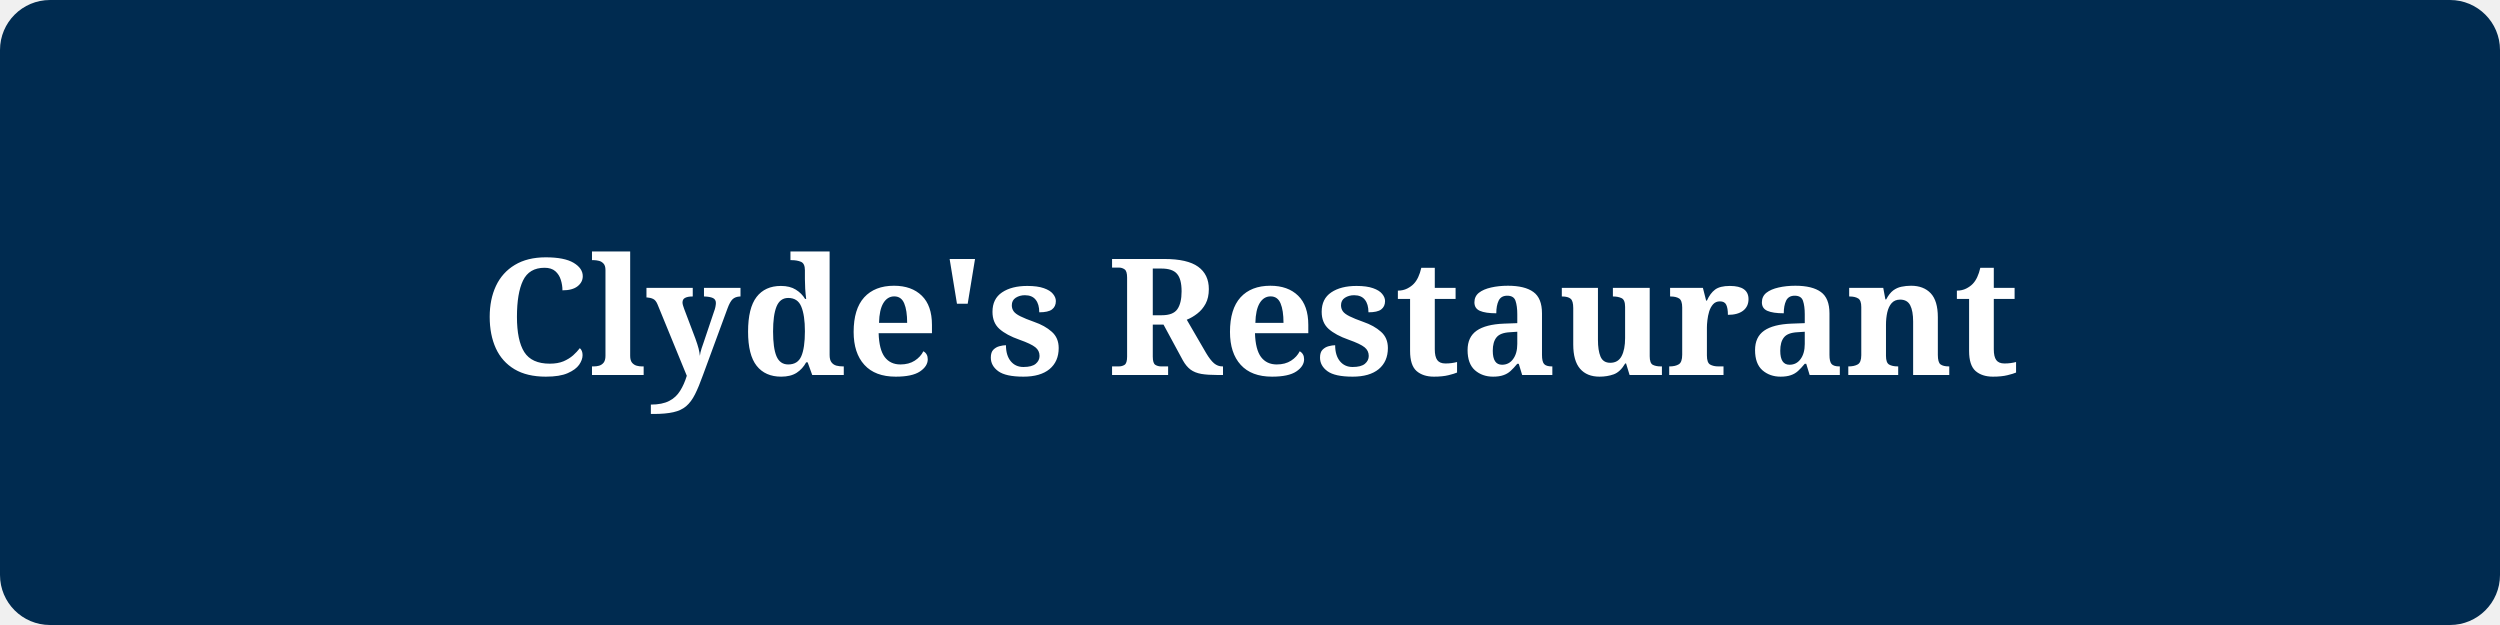
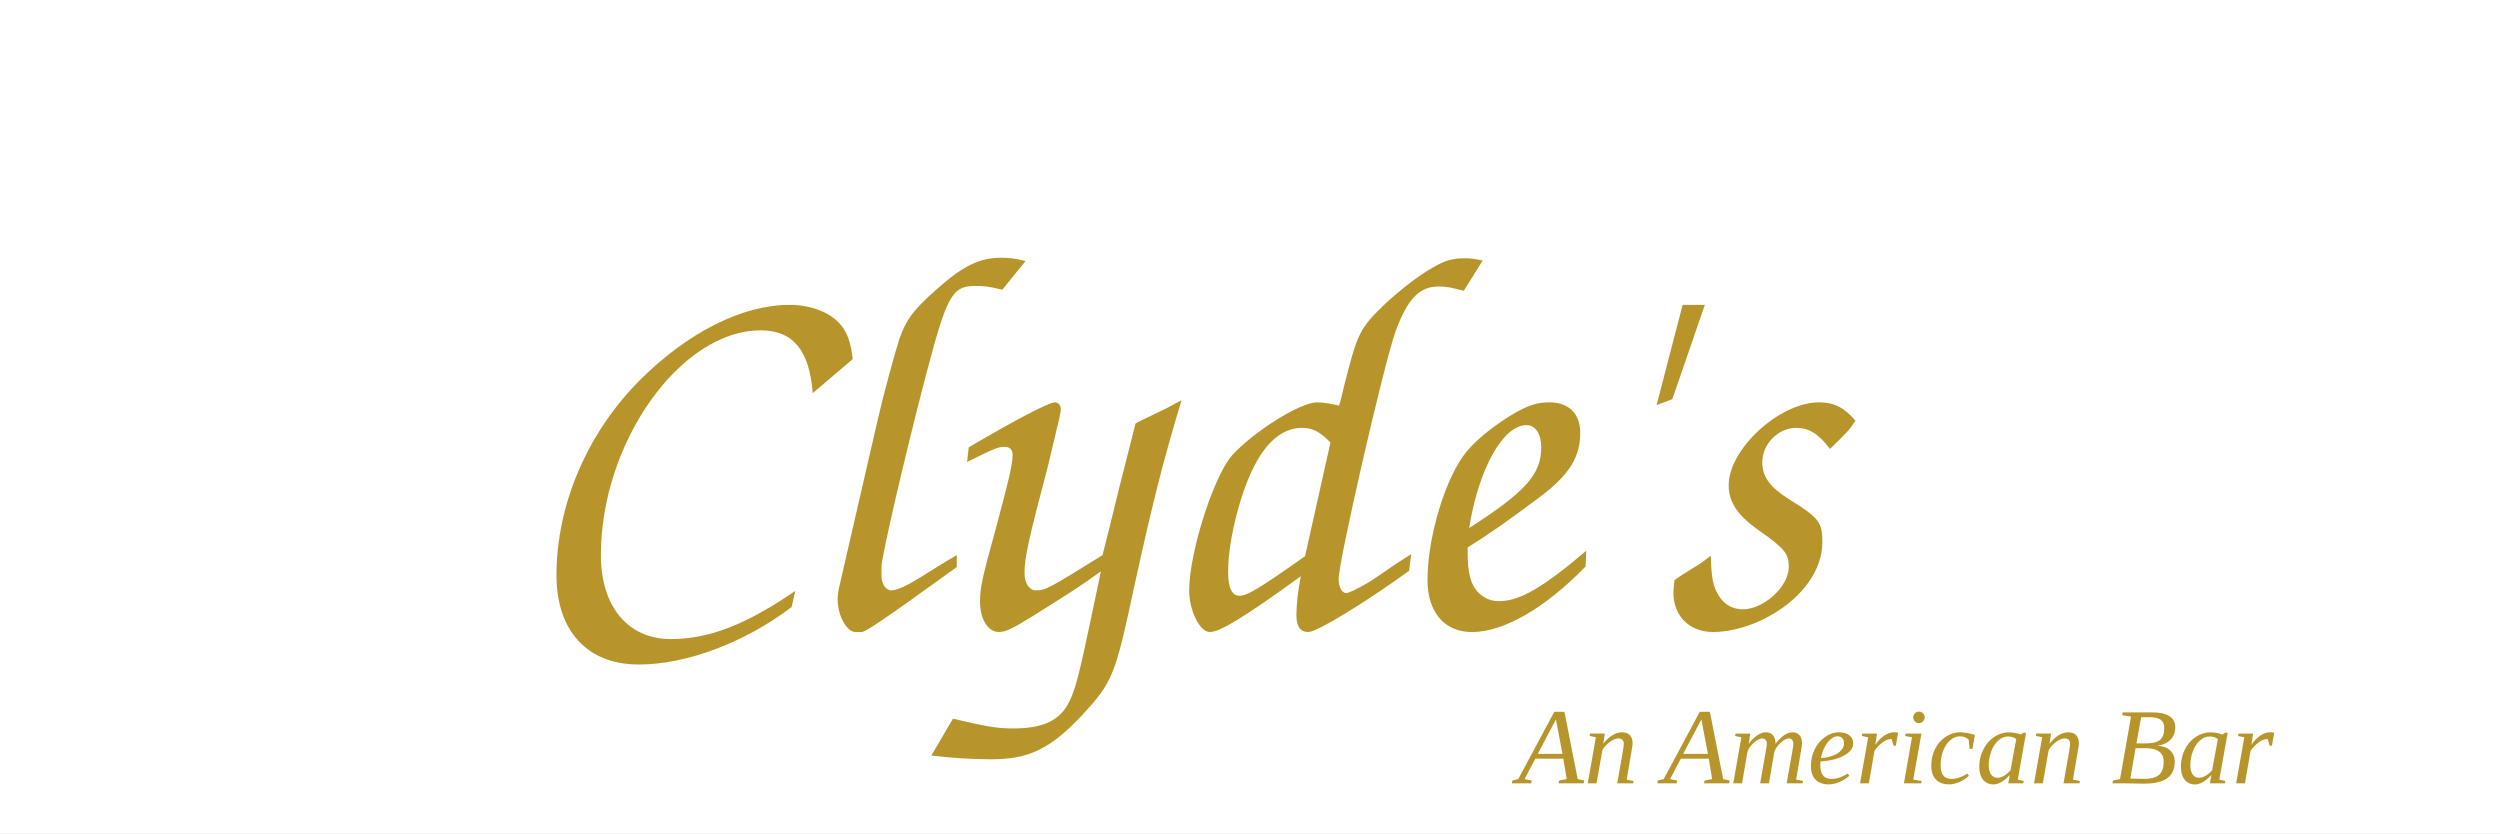
- <svg xmlns="http://www.w3.org/2000/svg" viewBox="0 0 400 100" width="400" height="100">
-   <rect width="400" height="100" fill="#002B50" rx="8" />
-   <text x="200" y="60" text-anchor="middle" font-family="Georgia, serif" font-size="26" font-weight="bold" fill="white">Clyde's Restaurant</text>
+ <svg xmlns="http://www.w3.org/2000/svg" viewBox="0 0 600 200" width="600" height="200">
+   <rect width="600" height="200" fill="white" />
+   <text x="280" y="150" text-anchor="middle" font-family="'Brush Script MT', 'Segoe Script', 'URW Chancery L', cursive" font-size="130" fill="#B8952A" font-weight="400">Clyde's</text>
+   <text x="455" y="188" text-anchor="middle" font-family="Georgia, 'Times New Roman', serif" font-size="26" fill="#B8952A" font-style="italic">An American Bar</text>
</svg>
